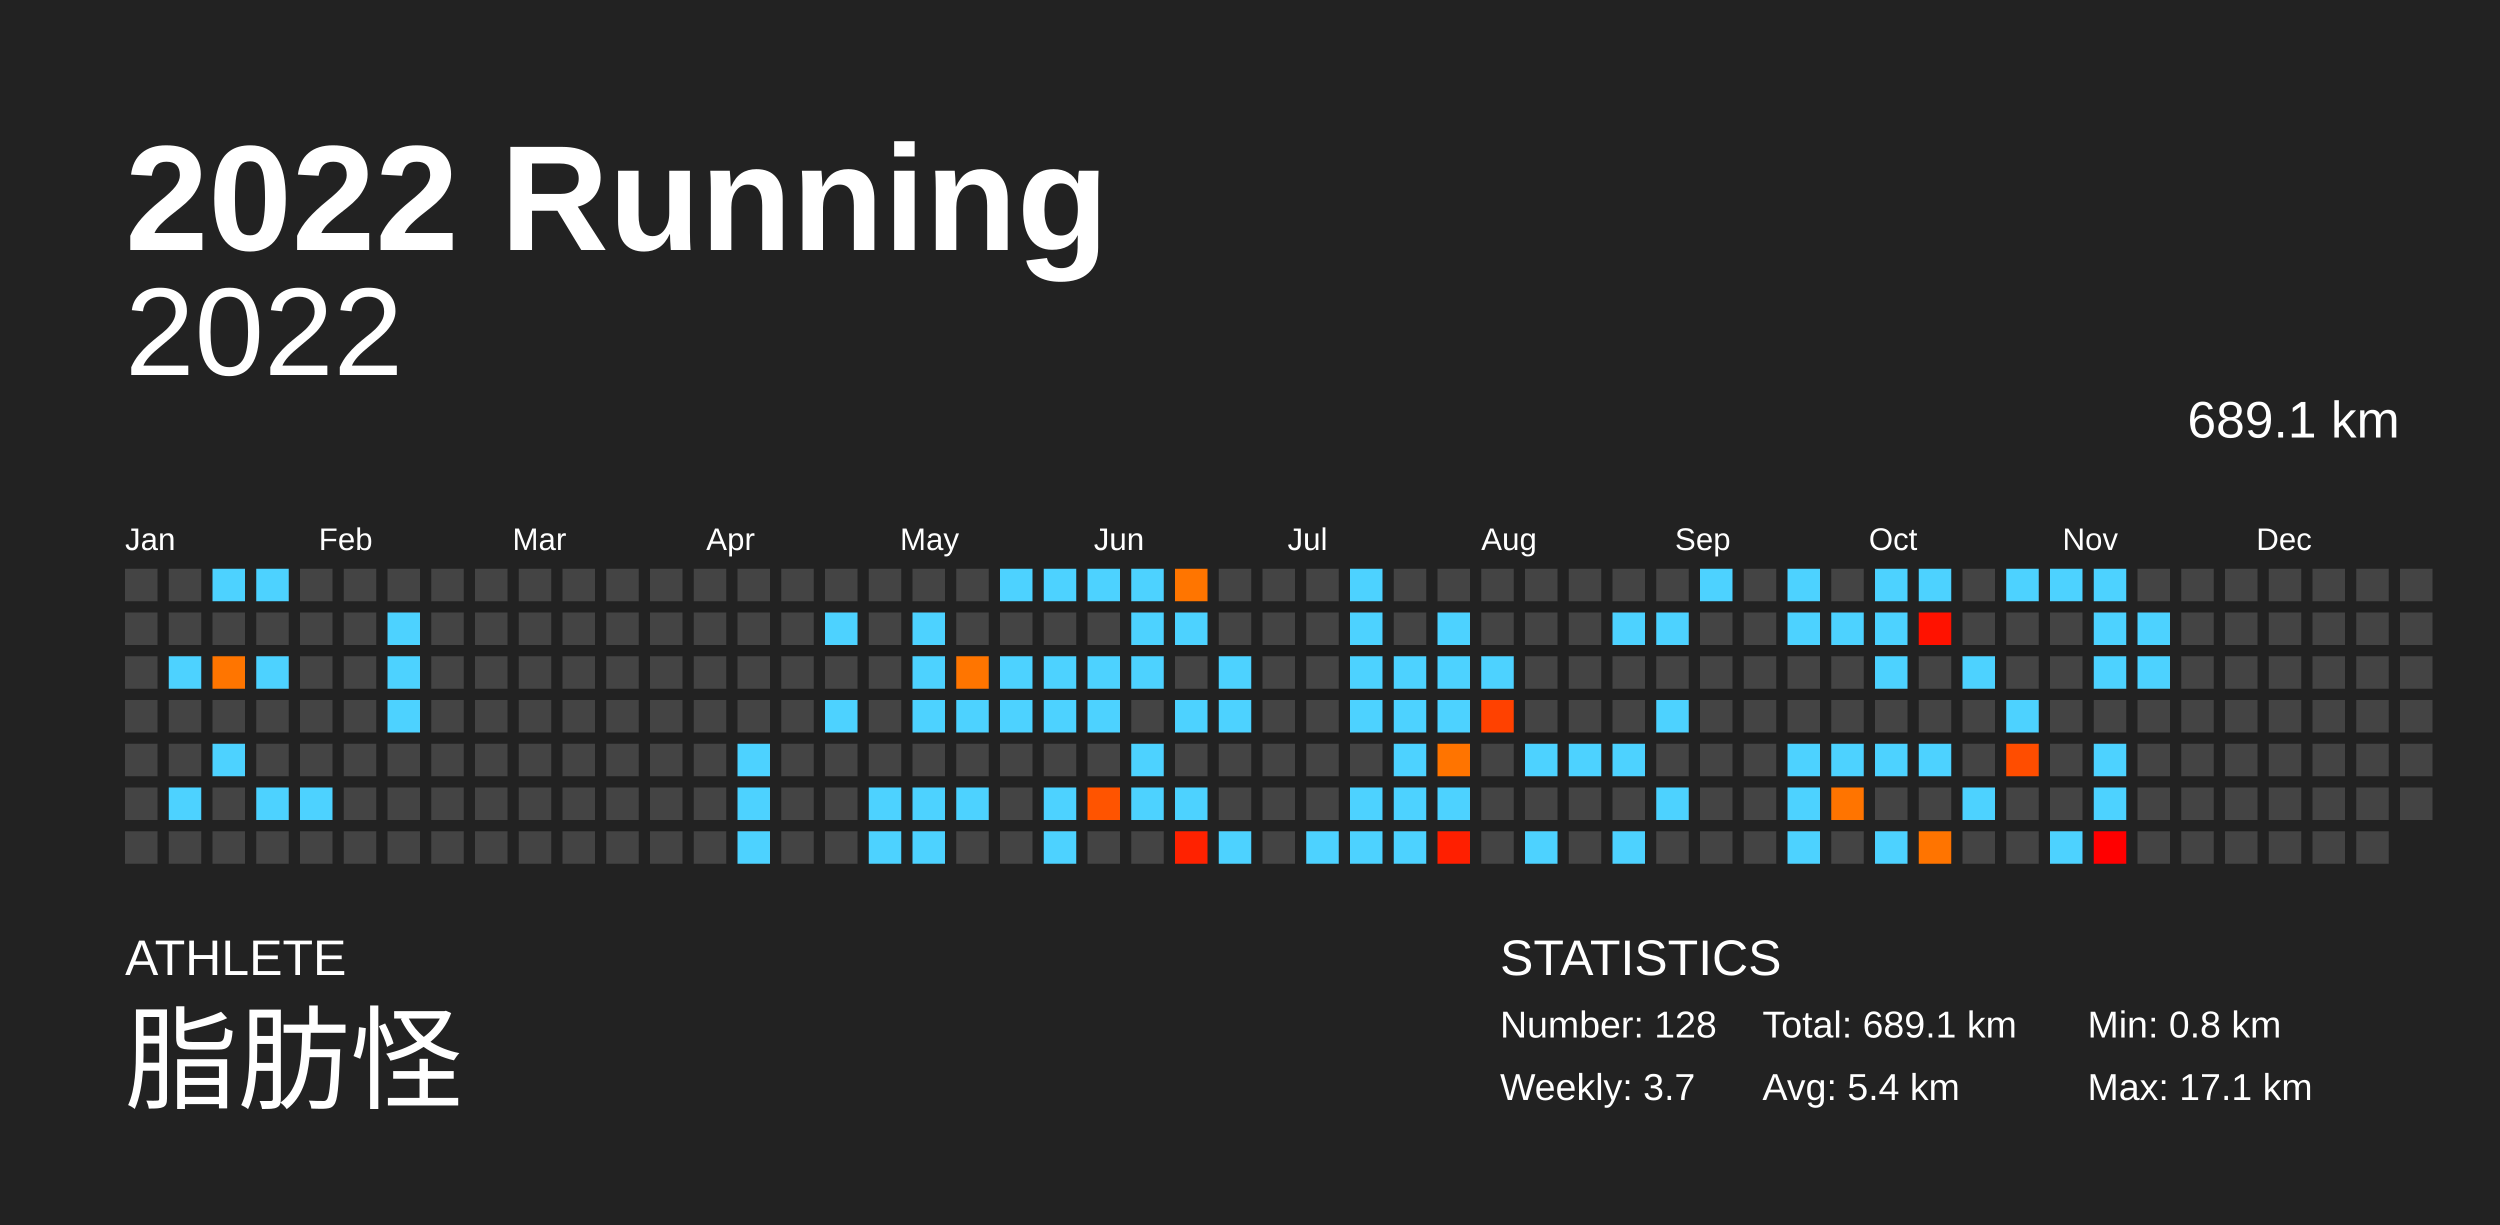
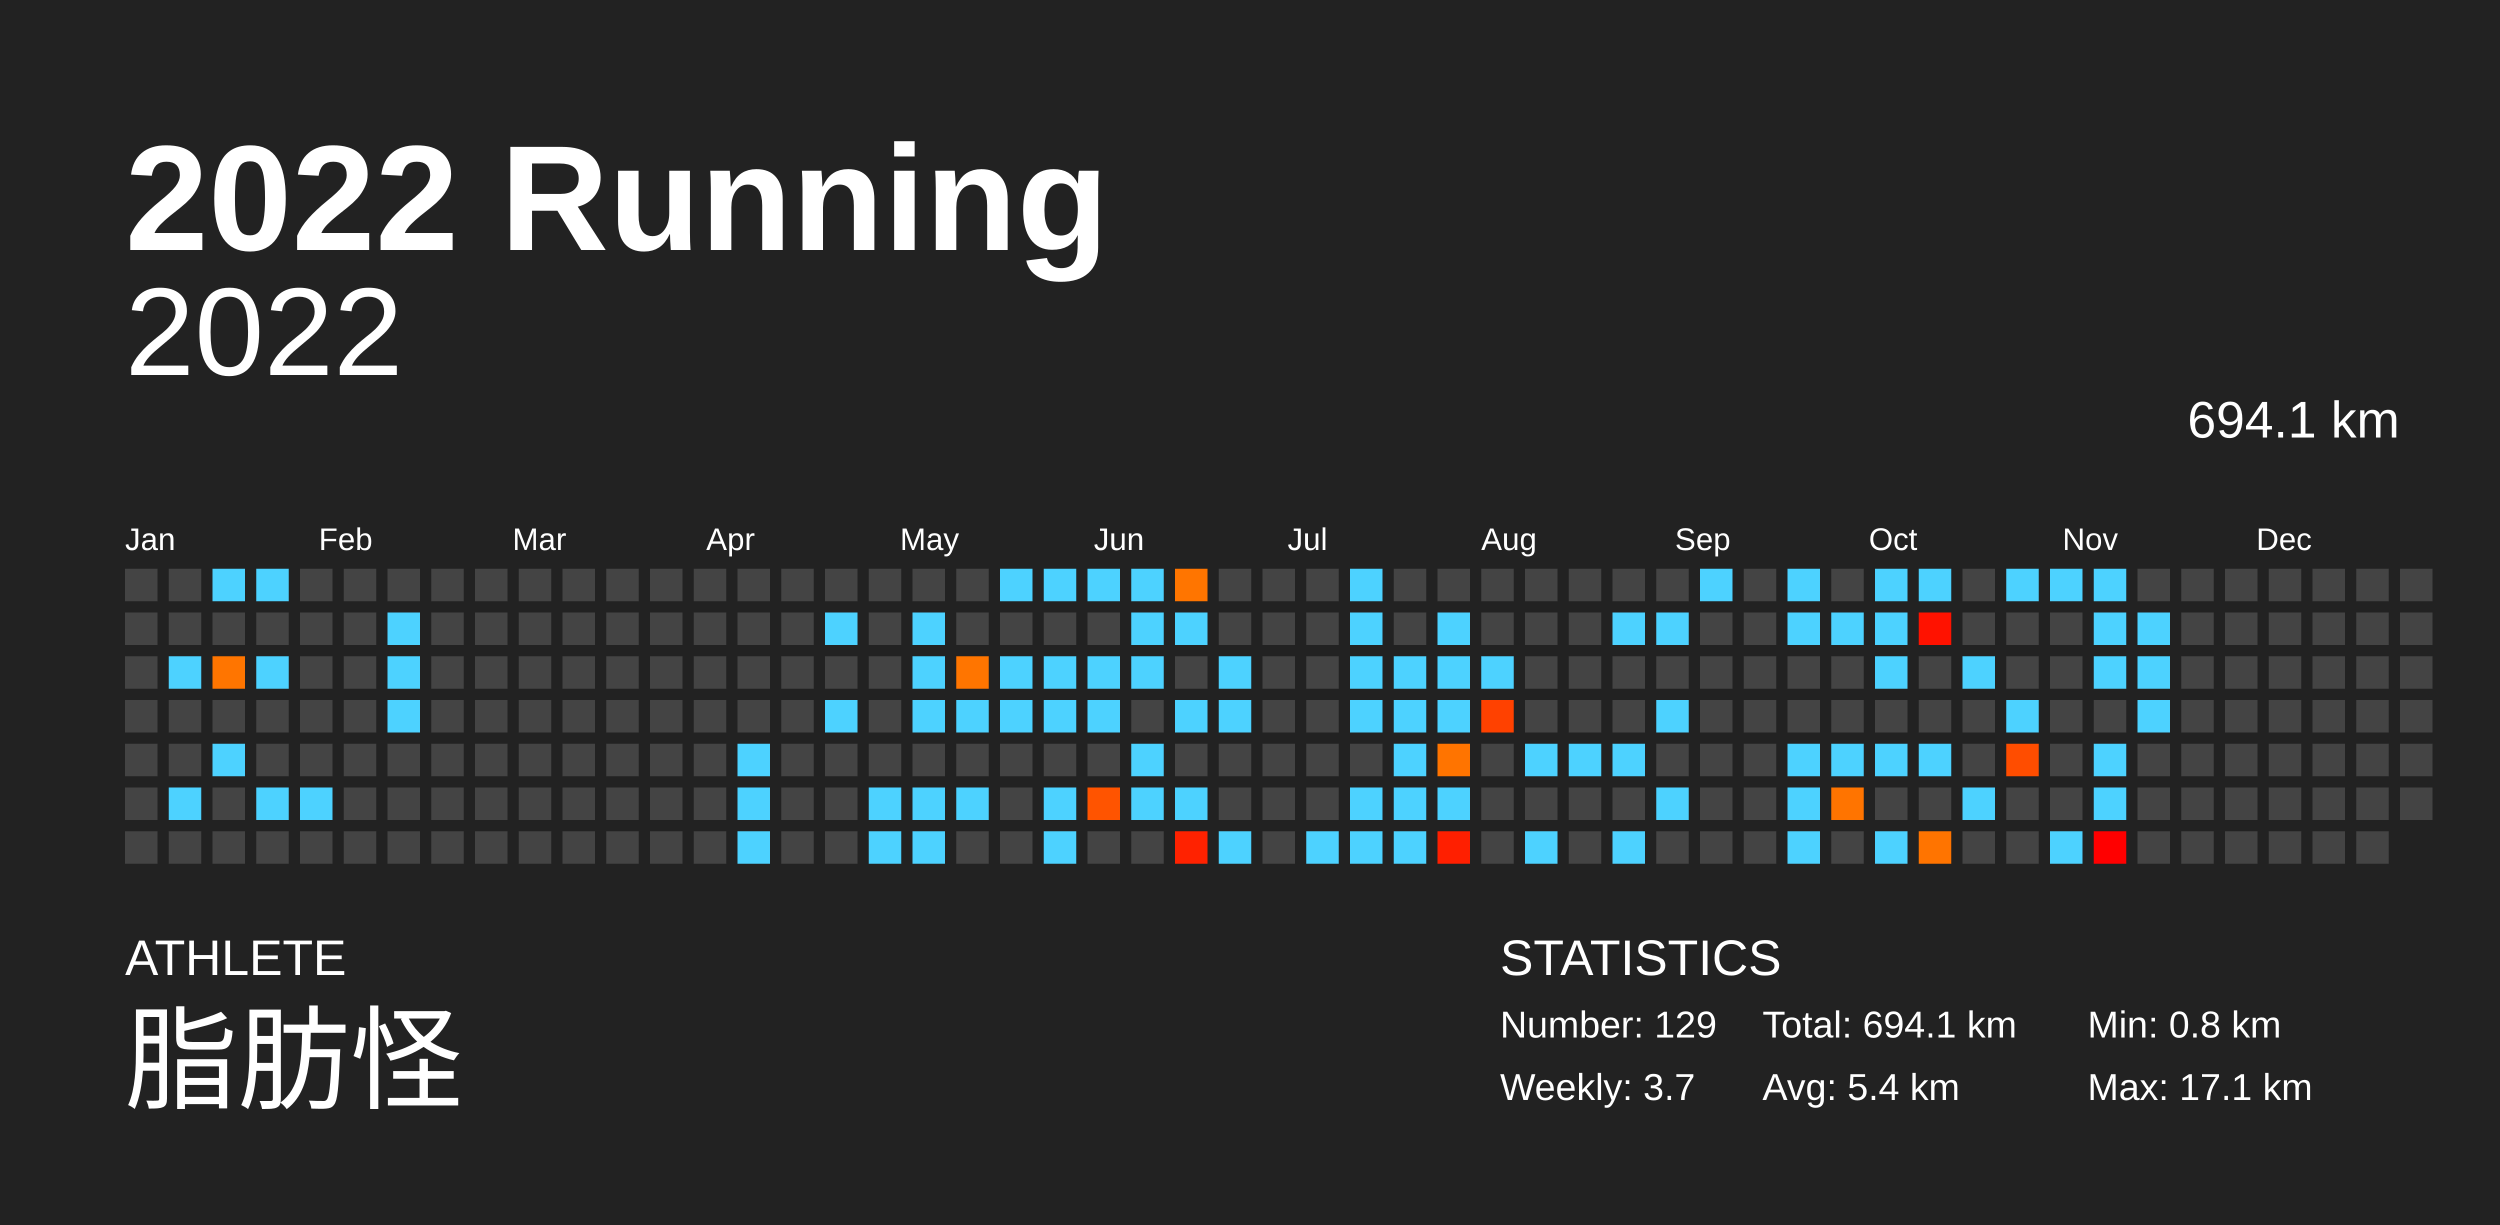
<svg xmlns="http://www.w3.org/2000/svg" baseProfile="full" height="98mm" version="1.1" viewBox="0,0,200,98" width="200mm">
  <defs />
  <rect fill="#222222" height="98" width="200" x="0" y="0" />
  <text fill="#FFFFFF" style="font-size:12px; font-family:Arial; font-weight:bold;" x="10" y="20">2022 Running</text>
  <text fill="#FFFFFF" style="font-size:4px; font-family:Arial" x="10" y="78">ATHLETE</text>
  <text fill="#FFFFFF" style="font-size:9px; font-family:Arial" x="10" y="88">脂肪怪</text>
  <text fill="#FFFFFF" style="font-size:4px; font-family:Arial" x="120" y="78">STATISTICS</text>
-   <text fill="#FFFFFF" style="font-size:3px; font-family:Arial" x="120" y="83">Number: 128</text>
+   <text fill="#FFFFFF" style="font-size:3px; font-family:Arial" x="120" y="83">Number: 129</text>
  <text fill="#FFFFFF" style="font-size:3px; font-family:Arial" x="120" y="88">Weekly: 3.7</text>
-   <text fill="#FFFFFF" style="font-size:3px; font-family:Arial" x="141" y="83">Total: 689.1 km</text>
+   <text fill="#FFFFFF" style="font-size:3px; font-family:Arial" x="141" y="83">Total: 694.1 km</text>
  <text fill="#FFFFFF" style="font-size:3px; font-family:Arial" x="141" y="88">Avg: 5.4 km</text>
  <text fill="#FFFFFF" style="font-size:3px; font-family:Arial" x="167" y="83">Min: 0.8 km</text>
  <text fill="#FFFFFF" style="font-size:3px; font-family:Arial" x="167" y="88">Max: 17.1 km</text>
  <text alignment-baseline="hanging" fill="#FFFFFF" style="font-size:10.0px; font-family:Arial;" x="10" y="30">2022</text>
-   <text alignment-baseline="hanging" fill="#FFFFFF" style="font-size:4.125px; font-family:Arial;" x="175" y="35">689.1 km</text>
+   <text alignment-baseline="hanging" fill="#FFFFFF" style="font-size:4.125px; font-family:Arial;" x="175" y="35">694.1 km</text>
  <text fill="#FFFFFF" style="font-size:2.5px; font-family:Arial" x="10.0" y="44">Jan</text>
  <text fill="#FFFFFF" style="font-size:2.5px; font-family:Arial" x="25.5" y="44">Feb</text>
  <text fill="#FFFFFF" style="font-size:2.5px; font-family:Arial" x="41.0" y="44">Mar</text>
  <text fill="#FFFFFF" style="font-size:2.5px; font-family:Arial" x="56.5" y="44">Apr</text>
  <text fill="#FFFFFF" style="font-size:2.5px; font-family:Arial" x="72.0" y="44">May</text>
  <text fill="#FFFFFF" style="font-size:2.5px; font-family:Arial" x="87.5" y="44">Jun</text>
  <text fill="#FFFFFF" style="font-size:2.5px; font-family:Arial" x="103.0" y="44">Jul</text>
  <text fill="#FFFFFF" style="font-size:2.5px; font-family:Arial" x="118.5" y="44">Aug</text>
  <text fill="#FFFFFF" style="font-size:2.5px; font-family:Arial" x="134.0" y="44">Sep</text>
  <text fill="#FFFFFF" style="font-size:2.5px; font-family:Arial" x="149.5" y="44">Oct</text>
  <text fill="#FFFFFF" style="font-size:2.5px; font-family:Arial" x="165.0" y="44">Nov</text>
  <text fill="#FFFFFF" style="font-size:2.5px; font-family:Arial" x="180.5" y="44">Dec</text>
  <rect fill="#444444" height="2.6" width="2.6" x="10.0" y="45.5" />
  <rect fill="#444444" height="2.6" width="2.6" x="10.0" y="49.0" />
  <rect fill="#444444" height="2.6" width="2.6" x="10.0" y="52.5" />
  <rect fill="#444444" height="2.6" width="2.6" x="10.0" y="56.0" />
  <rect fill="#444444" height="2.6" width="2.6" x="10.0" y="59.5" />
  <rect fill="#444444" height="2.6" width="2.6" x="10.0" y="63.0" />
  <rect fill="#444444" height="2.6" width="2.6" x="10.0" y="66.5" />
  <rect fill="#444444" height="2.6" width="2.6" x="13.5" y="45.5" />
  <rect fill="#444444" height="2.6" width="2.6" x="13.5" y="49.0" />
  <rect fill="#4dd2ff" height="2.6" width="2.6" x="13.5" y="52.5" />
  <rect fill="#444444" height="2.6" width="2.6" x="13.5" y="56.0" />
  <rect fill="#444444" height="2.6" width="2.6" x="13.5" y="59.5" />
  <rect fill="#4dd2ff" height="2.6" width="2.6" x="13.5" y="63.0" />
  <rect fill="#444444" height="2.6" width="2.6" x="13.5" y="66.5" />
  <rect fill="#4dd2ff" height="2.6" width="2.6" x="17.0" y="45.5" />
  <rect fill="#444444" height="2.6" width="2.6" x="17.0" y="49.0" />
  <rect fill="#ff7500" height="2.6" width="2.6" x="17.0" y="52.5" />
  <rect fill="#444444" height="2.6" width="2.6" x="17.0" y="56.0" />
  <rect fill="#4dd2ff" height="2.6" width="2.6" x="17.0" y="59.5" />
  <rect fill="#444444" height="2.6" width="2.6" x="17.0" y="63.0" />
  <rect fill="#444444" height="2.6" width="2.6" x="17.0" y="66.5" />
  <rect fill="#4dd2ff" height="2.6" width="2.6" x="20.5" y="45.5" />
  <rect fill="#444444" height="2.6" width="2.6" x="20.5" y="49.0" />
  <rect fill="#4dd2ff" height="2.6" width="2.6" x="20.5" y="52.5" />
  <rect fill="#444444" height="2.6" width="2.6" x="20.5" y="56.0" />
  <rect fill="#444444" height="2.6" width="2.6" x="20.5" y="59.5" />
  <rect fill="#4dd2ff" height="2.6" width="2.6" x="20.5" y="63.0" />
  <rect fill="#444444" height="2.6" width="2.6" x="20.5" y="66.5" />
  <rect fill="#444444" height="2.6" width="2.6" x="24.0" y="45.5" />
  <rect fill="#444444" height="2.6" width="2.6" x="24.0" y="49.0" />
  <rect fill="#444444" height="2.6" width="2.6" x="24.0" y="52.5" />
  <rect fill="#444444" height="2.6" width="2.6" x="24.0" y="56.0" />
  <rect fill="#444444" height="2.6" width="2.6" x="24.0" y="59.5" />
  <rect fill="#4dd2ff" height="2.6" width="2.6" x="24.0" y="63.0" />
  <rect fill="#444444" height="2.6" width="2.6" x="24.0" y="66.5" />
  <rect fill="#444444" height="2.6" width="2.6" x="27.5" y="45.5" />
  <rect fill="#444444" height="2.6" width="2.6" x="27.5" y="49.0" />
  <rect fill="#444444" height="2.6" width="2.6" x="27.5" y="52.5" />
  <rect fill="#444444" height="2.6" width="2.6" x="27.5" y="56.0" />
  <rect fill="#444444" height="2.6" width="2.6" x="27.5" y="59.5" />
  <rect fill="#444444" height="2.6" width="2.6" x="27.5" y="63.0" />
  <rect fill="#444444" height="2.6" width="2.6" x="27.5" y="66.5" />
  <rect fill="#444444" height="2.6" width="2.6" x="31.0" y="45.5" />
  <rect fill="#4dd2ff" height="2.6" width="2.6" x="31.0" y="49.0" />
  <rect fill="#4dd2ff" height="2.6" width="2.6" x="31.0" y="52.5" />
  <rect fill="#4dd2ff" height="2.6" width="2.6" x="31.0" y="56.0" />
  <rect fill="#444444" height="2.6" width="2.6" x="31.0" y="59.5" />
  <rect fill="#444444" height="2.6" width="2.6" x="31.0" y="63.0" />
  <rect fill="#444444" height="2.6" width="2.6" x="31.0" y="66.5" />
  <rect fill="#444444" height="2.6" width="2.6" x="34.5" y="45.5" />
  <rect fill="#444444" height="2.6" width="2.6" x="34.5" y="49.0" />
  <rect fill="#444444" height="2.6" width="2.6" x="34.5" y="52.5" />
  <rect fill="#444444" height="2.6" width="2.6" x="34.5" y="56.0" />
  <rect fill="#444444" height="2.6" width="2.6" x="34.5" y="59.5" />
  <rect fill="#444444" height="2.6" width="2.6" x="34.5" y="63.0" />
  <rect fill="#444444" height="2.6" width="2.6" x="34.5" y="66.5" />
  <rect fill="#444444" height="2.6" width="2.6" x="38.0" y="45.5" />
  <rect fill="#444444" height="2.6" width="2.6" x="38.0" y="49.0" />
  <rect fill="#444444" height="2.6" width="2.6" x="38.0" y="52.5" />
  <rect fill="#444444" height="2.6" width="2.6" x="38.0" y="56.0" />
  <rect fill="#444444" height="2.6" width="2.6" x="38.0" y="59.5" />
  <rect fill="#444444" height="2.6" width="2.6" x="38.0" y="63.0" />
  <rect fill="#444444" height="2.6" width="2.6" x="38.0" y="66.5" />
  <rect fill="#444444" height="2.6" width="2.6" x="41.5" y="45.5" />
  <rect fill="#444444" height="2.6" width="2.6" x="41.5" y="49.0" />
  <rect fill="#444444" height="2.6" width="2.6" x="41.5" y="52.5" />
  <rect fill="#444444" height="2.6" width="2.6" x="41.5" y="56.0" />
  <rect fill="#444444" height="2.6" width="2.6" x="41.5" y="59.5" />
  <rect fill="#444444" height="2.6" width="2.6" x="41.5" y="63.0" />
  <rect fill="#444444" height="2.6" width="2.6" x="41.5" y="66.5" />
  <rect fill="#444444" height="2.6" width="2.6" x="45.0" y="45.5" />
  <rect fill="#444444" height="2.6" width="2.6" x="45.0" y="49.0" />
  <rect fill="#444444" height="2.6" width="2.6" x="45.0" y="52.5" />
  <rect fill="#444444" height="2.6" width="2.6" x="45.0" y="56.0" />
  <rect fill="#444444" height="2.6" width="2.6" x="45.0" y="59.5" />
  <rect fill="#444444" height="2.6" width="2.6" x="45.0" y="63.0" />
  <rect fill="#444444" height="2.6" width="2.6" x="45.0" y="66.5" />
  <rect fill="#444444" height="2.6" width="2.6" x="48.5" y="45.5" />
  <rect fill="#444444" height="2.6" width="2.6" x="48.5" y="49.0" />
  <rect fill="#444444" height="2.6" width="2.6" x="48.5" y="52.5" />
  <rect fill="#444444" height="2.6" width="2.6" x="48.5" y="56.0" />
  <rect fill="#444444" height="2.6" width="2.6" x="48.5" y="59.5" />
  <rect fill="#444444" height="2.6" width="2.6" x="48.5" y="63.0" />
  <rect fill="#444444" height="2.6" width="2.6" x="48.5" y="66.5" />
  <rect fill="#444444" height="2.6" width="2.6" x="52.0" y="45.5" />
  <rect fill="#444444" height="2.6" width="2.6" x="52.0" y="49.0" />
  <rect fill="#444444" height="2.6" width="2.6" x="52.0" y="52.5" />
  <rect fill="#444444" height="2.6" width="2.6" x="52.0" y="56.0" />
  <rect fill="#444444" height="2.6" width="2.6" x="52.0" y="59.5" />
  <rect fill="#444444" height="2.6" width="2.6" x="52.0" y="63.0" />
  <rect fill="#444444" height="2.6" width="2.6" x="52.0" y="66.5" />
  <rect fill="#444444" height="2.6" width="2.6" x="55.5" y="45.5" />
  <rect fill="#444444" height="2.6" width="2.6" x="55.5" y="49.0" />
  <rect fill="#444444" height="2.6" width="2.6" x="55.5" y="52.5" />
  <rect fill="#444444" height="2.6" width="2.6" x="55.5" y="56.0" />
  <rect fill="#444444" height="2.6" width="2.6" x="55.5" y="59.5" />
  <rect fill="#444444" height="2.6" width="2.6" x="55.5" y="63.0" />
  <rect fill="#444444" height="2.6" width="2.6" x="55.5" y="66.5" />
  <rect fill="#444444" height="2.6" width="2.6" x="59.0" y="45.5" />
  <rect fill="#444444" height="2.6" width="2.6" x="59.0" y="49.0" />
  <rect fill="#444444" height="2.6" width="2.6" x="59.0" y="52.5" />
  <rect fill="#444444" height="2.6" width="2.6" x="59.0" y="56.0" />
  <rect fill="#4dd2ff" height="2.6" width="2.6" x="59.0" y="59.5" />
  <rect fill="#4dd2ff" height="2.6" width="2.6" x="59.0" y="63.0" />
  <rect fill="#4dd2ff" height="2.6" width="2.6" x="59.0" y="66.5" />
  <rect fill="#444444" height="2.6" width="2.6" x="62.5" y="45.5" />
  <rect fill="#444444" height="2.6" width="2.6" x="62.5" y="49.0" />
  <rect fill="#444444" height="2.6" width="2.6" x="62.5" y="52.5" />
  <rect fill="#444444" height="2.6" width="2.6" x="62.5" y="56.0" />
  <rect fill="#444444" height="2.6" width="2.6" x="62.5" y="59.5" />
  <rect fill="#444444" height="2.6" width="2.6" x="62.5" y="63.0" />
  <rect fill="#444444" height="2.6" width="2.6" x="62.5" y="66.5" />
  <rect fill="#444444" height="2.6" width="2.6" x="66.0" y="45.5" />
  <rect fill="#4dd2ff" height="2.6" width="2.6" x="66.0" y="49.0" />
  <rect fill="#444444" height="2.6" width="2.6" x="66.0" y="52.5" />
  <rect fill="#4dd2ff" height="2.6" width="2.6" x="66.0" y="56.0" />
  <rect fill="#444444" height="2.6" width="2.6" x="66.0" y="59.5" />
  <rect fill="#444444" height="2.6" width="2.6" x="66.0" y="63.0" />
  <rect fill="#444444" height="2.6" width="2.6" x="66.0" y="66.5" />
  <rect fill="#444444" height="2.6" width="2.6" x="69.5" y="45.5" />
  <rect fill="#444444" height="2.6" width="2.6" x="69.5" y="49.0" />
  <rect fill="#444444" height="2.6" width="2.6" x="69.5" y="52.5" />
  <rect fill="#444444" height="2.6" width="2.6" x="69.5" y="56.0" />
  <rect fill="#444444" height="2.6" width="2.6" x="69.5" y="59.5" />
  <rect fill="#4dd2ff" height="2.6" width="2.6" x="69.5" y="63.0" />
  <rect fill="#4dd2ff" height="2.6" width="2.6" x="69.5" y="66.5" />
  <rect fill="#444444" height="2.6" width="2.6" x="73.0" y="45.5" />
  <rect fill="#4dd2ff" height="2.6" width="2.6" x="73.0" y="49.0" />
  <rect fill="#4dd2ff" height="2.6" width="2.6" x="73.0" y="52.5" />
  <rect fill="#4dd2ff" height="2.6" width="2.6" x="73.0" y="56.0" />
  <rect fill="#444444" height="2.6" width="2.6" x="73.0" y="59.5" />
  <rect fill="#4dd2ff" height="2.6" width="2.6" x="73.0" y="63.0" />
  <rect fill="#4dd2ff" height="2.6" width="2.6" x="73.0" y="66.5" />
  <rect fill="#444444" height="2.6" width="2.6" x="76.5" y="45.5" />
  <rect fill="#444444" height="2.6" width="2.6" x="76.5" y="49.0" />
  <rect fill="#ff7500" height="2.6" width="2.6" x="76.5" y="52.5" />
  <rect fill="#4dd2ff" height="2.6" width="2.6" x="76.5" y="56.0" />
  <rect fill="#444444" height="2.6" width="2.6" x="76.5" y="59.5" />
  <rect fill="#4dd2ff" height="2.6" width="2.6" x="76.5" y="63.0" />
  <rect fill="#444444" height="2.6" width="2.6" x="76.5" y="66.5" />
  <rect fill="#4dd2ff" height="2.6" width="2.6" x="80.0" y="45.5" />
  <rect fill="#444444" height="2.6" width="2.6" x="80.0" y="49.0" />
  <rect fill="#4dd2ff" height="2.6" width="2.6" x="80.0" y="52.5" />
  <rect fill="#4dd2ff" height="2.6" width="2.6" x="80.0" y="56.0" />
  <rect fill="#444444" height="2.6" width="2.6" x="80.0" y="59.5" />
  <rect fill="#444444" height="2.6" width="2.6" x="80.0" y="63.0" />
  <rect fill="#444444" height="2.6" width="2.6" x="80.0" y="66.5" />
  <rect fill="#4dd2ff" height="2.6" width="2.6" x="83.5" y="45.5" />
  <rect fill="#444444" height="2.6" width="2.6" x="83.5" y="49.0" />
  <rect fill="#4dd2ff" height="2.6" width="2.6" x="83.5" y="52.5" />
  <rect fill="#4dd2ff" height="2.6" width="2.6" x="83.5" y="56.0" />
  <rect fill="#444444" height="2.6" width="2.6" x="83.5" y="59.5" />
  <rect fill="#4dd2ff" height="2.6" width="2.6" x="83.5" y="63.0" />
  <rect fill="#4dd2ff" height="2.6" width="2.6" x="83.5" y="66.5" />
  <rect fill="#4dd2ff" height="2.6" width="2.6" x="87.0" y="45.5" />
  <rect fill="#444444" height="2.6" width="2.6" x="87.0" y="49.0" />
  <rect fill="#4dd2ff" height="2.6" width="2.6" x="87.0" y="52.5" />
  <rect fill="#4dd2ff" height="2.6" width="2.6" x="87.0" y="56.0" />
  <rect fill="#444444" height="2.6" width="2.6" x="87.0" y="59.5" />
  <rect fill="#ff5400" height="2.6" width="2.6" x="87.0" y="63.0" />
  <rect fill="#444444" height="2.6" width="2.6" x="87.0" y="66.5" />
  <rect fill="#4dd2ff" height="2.6" width="2.6" x="90.5" y="45.5" />
  <rect fill="#4dd2ff" height="2.6" width="2.6" x="90.5" y="49.0" />
  <rect fill="#4dd2ff" height="2.6" width="2.6" x="90.5" y="52.5" />
  <rect fill="#444444" height="2.6" width="2.6" x="90.5" y="56.0" />
  <rect fill="#4dd2ff" height="2.6" width="2.6" x="90.5" y="59.5" />
  <rect fill="#4dd2ff" height="2.6" width="2.6" x="90.5" y="63.0" />
  <rect fill="#444444" height="2.6" width="2.6" x="90.5" y="66.5" />
  <rect fill="#ff7500" height="2.6" width="2.6" x="94.0" y="45.5" />
  <rect fill="#4dd2ff" height="2.6" width="2.6" x="94.0" y="49.0" />
  <rect fill="#444444" height="2.6" width="2.6" x="94.0" y="52.5" />
  <rect fill="#4dd2ff" height="2.6" width="2.6" x="94.0" y="56.0" />
  <rect fill="#444444" height="2.6" width="2.6" x="94.0" y="59.5" />
  <rect fill="#4dd2ff" height="2.6" width="2.6" x="94.0" y="63.0" />
  <rect fill="#ff2200" height="2.6" width="2.6" x="94.0" y="66.5" />
  <rect fill="#444444" height="2.6" width="2.6" x="97.5" y="45.5" />
  <rect fill="#444444" height="2.6" width="2.6" x="97.5" y="49.0" />
  <rect fill="#4dd2ff" height="2.6" width="2.6" x="97.5" y="52.5" />
  <rect fill="#4dd2ff" height="2.6" width="2.6" x="97.5" y="56.0" />
  <rect fill="#444444" height="2.6" width="2.6" x="97.5" y="59.5" />
  <rect fill="#444444" height="2.6" width="2.6" x="97.5" y="63.0" />
  <rect fill="#4dd2ff" height="2.6" width="2.6" x="97.5" y="66.5" />
  <rect fill="#444444" height="2.6" width="2.6" x="101.0" y="45.5" />
  <rect fill="#444444" height="2.6" width="2.6" x="101.0" y="49.0" />
  <rect fill="#444444" height="2.6" width="2.6" x="101.0" y="52.5" />
  <rect fill="#444444" height="2.6" width="2.6" x="101.0" y="56.0" />
  <rect fill="#444444" height="2.6" width="2.6" x="101.0" y="59.5" />
  <rect fill="#444444" height="2.6" width="2.6" x="101.0" y="63.0" />
  <rect fill="#444444" height="2.6" width="2.6" x="101.0" y="66.5" />
  <rect fill="#444444" height="2.6" width="2.6" x="104.5" y="45.5" />
  <rect fill="#444444" height="2.6" width="2.6" x="104.5" y="49.0" />
  <rect fill="#444444" height="2.6" width="2.6" x="104.5" y="52.5" />
  <rect fill="#444444" height="2.6" width="2.6" x="104.5" y="56.0" />
  <rect fill="#444444" height="2.6" width="2.6" x="104.5" y="59.5" />
  <rect fill="#444444" height="2.6" width="2.6" x="104.5" y="63.0" />
  <rect fill="#4dd2ff" height="2.6" width="2.6" x="104.5" y="66.5" />
  <rect fill="#4dd2ff" height="2.6" width="2.6" x="108.0" y="45.5" />
  <rect fill="#4dd2ff" height="2.6" width="2.6" x="108.0" y="49.0" />
  <rect fill="#4dd2ff" height="2.6" width="2.6" x="108.0" y="52.5" />
  <rect fill="#4dd2ff" height="2.6" width="2.6" x="108.0" y="56.0" />
  <rect fill="#444444" height="2.6" width="2.6" x="108.0" y="59.5" />
  <rect fill="#4dd2ff" height="2.6" width="2.6" x="108.0" y="63.0" />
  <rect fill="#4dd2ff" height="2.6" width="2.6" x="108.0" y="66.5" />
  <rect fill="#444444" height="2.6" width="2.6" x="111.5" y="45.5" />
  <rect fill="#444444" height="2.6" width="2.6" x="111.5" y="49.0" />
  <rect fill="#4dd2ff" height="2.6" width="2.6" x="111.5" y="52.5" />
  <rect fill="#4dd2ff" height="2.6" width="2.6" x="111.5" y="56.0" />
  <rect fill="#4dd2ff" height="2.6" width="2.6" x="111.5" y="59.5" />
  <rect fill="#4dd2ff" height="2.6" width="2.6" x="111.5" y="63.0" />
  <rect fill="#4dd2ff" height="2.6" width="2.6" x="111.5" y="66.5" />
  <rect fill="#444444" height="2.6" width="2.6" x="115.0" y="45.5" />
  <rect fill="#4dd2ff" height="2.6" width="2.6" x="115.0" y="49.0" />
  <rect fill="#4dd2ff" height="2.6" width="2.6" x="115.0" y="52.5" />
  <rect fill="#4dd2ff" height="2.6" width="2.6" x="115.0" y="56.0" />
  <rect fill="#ff7400" height="2.6" width="2.6" x="115.0" y="59.5" />
  <rect fill="#4dd2ff" height="2.6" width="2.6" x="115.0" y="63.0" />
  <rect fill="#ff1f00" height="2.6" width="2.6" x="115.0" y="66.5" />
  <rect fill="#444444" height="2.6" width="2.6" x="118.5" y="45.5" />
  <rect fill="#444444" height="2.6" width="2.6" x="118.5" y="49.0" />
  <rect fill="#4dd2ff" height="2.6" width="2.6" x="118.5" y="52.5" />
  <rect fill="#ff4100" height="2.6" width="2.6" x="118.5" y="56.0" />
  <rect fill="#444444" height="2.6" width="2.6" x="118.5" y="59.5" />
  <rect fill="#444444" height="2.6" width="2.6" x="118.5" y="63.0" />
  <rect fill="#444444" height="2.6" width="2.6" x="118.5" y="66.5" />
  <rect fill="#444444" height="2.6" width="2.6" x="122.0" y="45.5" />
  <rect fill="#444444" height="2.6" width="2.6" x="122.0" y="49.0" />
  <rect fill="#444444" height="2.6" width="2.6" x="122.0" y="52.5" />
  <rect fill="#444444" height="2.6" width="2.6" x="122.0" y="56.0" />
  <rect fill="#4dd2ff" height="2.6" width="2.6" x="122.0" y="59.5" />
  <rect fill="#444444" height="2.6" width="2.6" x="122.0" y="63.0" />
  <rect fill="#4dd2ff" height="2.6" width="2.6" x="122.0" y="66.5" />
  <rect fill="#444444" height="2.6" width="2.6" x="125.5" y="45.5" />
  <rect fill="#444444" height="2.6" width="2.6" x="125.5" y="49.0" />
  <rect fill="#444444" height="2.6" width="2.6" x="125.5" y="52.5" />
  <rect fill="#444444" height="2.6" width="2.6" x="125.5" y="56.0" />
  <rect fill="#4dd2ff" height="2.6" width="2.6" x="125.5" y="59.5" />
  <rect fill="#444444" height="2.6" width="2.6" x="125.5" y="63.0" />
  <rect fill="#444444" height="2.6" width="2.6" x="125.5" y="66.5" />
  <rect fill="#444444" height="2.6" width="2.6" x="129.0" y="45.5" />
  <rect fill="#4dd2ff" height="2.6" width="2.6" x="129.0" y="49.0" />
  <rect fill="#444444" height="2.6" width="2.6" x="129.0" y="52.5" />
  <rect fill="#444444" height="2.6" width="2.6" x="129.0" y="56.0" />
  <rect fill="#4dd2ff" height="2.6" width="2.6" x="129.0" y="59.5" />
  <rect fill="#444444" height="2.6" width="2.6" x="129.0" y="63.0" />
  <rect fill="#4dd2ff" height="2.6" width="2.6" x="129.0" y="66.5" />
  <rect fill="#444444" height="2.6" width="2.6" x="132.5" y="45.5" />
  <rect fill="#4dd2ff" height="2.6" width="2.6" x="132.5" y="49.0" />
  <rect fill="#444444" height="2.6" width="2.6" x="132.5" y="52.5" />
  <rect fill="#4dd2ff" height="2.6" width="2.6" x="132.5" y="56.0" />
  <rect fill="#444444" height="2.6" width="2.6" x="132.5" y="59.5" />
  <rect fill="#4dd2ff" height="2.6" width="2.6" x="132.5" y="63.0" />
  <rect fill="#444444" height="2.6" width="2.6" x="132.5" y="66.5" />
  <rect fill="#4dd2ff" height="2.6" width="2.6" x="136.0" y="45.5" />
  <rect fill="#444444" height="2.6" width="2.6" x="136.0" y="49.0" />
  <rect fill="#444444" height="2.6" width="2.6" x="136.0" y="52.5" />
  <rect fill="#444444" height="2.6" width="2.6" x="136.0" y="56.0" />
  <rect fill="#444444" height="2.6" width="2.6" x="136.0" y="59.5" />
  <rect fill="#444444" height="2.6" width="2.6" x="136.0" y="63.0" />
  <rect fill="#444444" height="2.6" width="2.6" x="136.0" y="66.5" />
  <rect fill="#444444" height="2.6" width="2.6" x="139.5" y="45.5" />
  <rect fill="#444444" height="2.6" width="2.6" x="139.5" y="49.0" />
  <rect fill="#444444" height="2.6" width="2.6" x="139.5" y="52.5" />
  <rect fill="#444444" height="2.6" width="2.6" x="139.5" y="56.0" />
  <rect fill="#444444" height="2.6" width="2.6" x="139.5" y="59.5" />
  <rect fill="#444444" height="2.6" width="2.6" x="139.5" y="63.0" />
  <rect fill="#444444" height="2.6" width="2.6" x="139.5" y="66.5" />
  <rect fill="#4dd2ff" height="2.6" width="2.6" x="143.0" y="45.5" />
  <rect fill="#4dd2ff" height="2.6" width="2.6" x="143.0" y="49.0" />
  <rect fill="#444444" height="2.6" width="2.6" x="143.0" y="52.5" />
  <rect fill="#444444" height="2.6" width="2.6" x="143.0" y="56.0" />
  <rect fill="#4dd2ff" height="2.6" width="2.6" x="143.0" y="59.5" />
  <rect fill="#4dd2ff" height="2.6" width="2.6" x="143.0" y="63.0" />
  <rect fill="#4dd2ff" height="2.6" width="2.6" x="143.0" y="66.5" />
  <rect fill="#444444" height="2.6" width="2.6" x="146.5" y="45.5" />
  <rect fill="#4dd2ff" height="2.6" width="2.6" x="146.5" y="49.0" />
  <rect fill="#444444" height="2.6" width="2.6" x="146.5" y="52.5" />
  <rect fill="#444444" height="2.6" width="2.6" x="146.5" y="56.0" />
  <rect fill="#4dd2ff" height="2.6" width="2.6" x="146.5" y="59.5" />
  <rect fill="#ff7400" height="2.6" width="2.6" x="146.5" y="63.0" />
  <rect fill="#444444" height="2.6" width="2.6" x="146.5" y="66.5" />
  <rect fill="#4dd2ff" height="2.6" width="2.6" x="150.0" y="45.5" />
  <rect fill="#4dd2ff" height="2.6" width="2.6" x="150.0" y="49.0" />
  <rect fill="#4dd2ff" height="2.6" width="2.6" x="150.0" y="52.5" />
  <rect fill="#444444" height="2.6" width="2.6" x="150.0" y="56.0" />
  <rect fill="#4dd2ff" height="2.6" width="2.6" x="150.0" y="59.5" />
  <rect fill="#444444" height="2.6" width="2.6" x="150.0" y="63.0" />
  <rect fill="#4dd2ff" height="2.6" width="2.6" x="150.0" y="66.5" />
  <rect fill="#4dd2ff" height="2.6" width="2.6" x="153.5" y="45.5" />
  <rect fill="#ff1200" height="2.6" width="2.6" x="153.5" y="49.0" />
  <rect fill="#444444" height="2.6" width="2.6" x="153.5" y="52.5" />
  <rect fill="#444444" height="2.6" width="2.6" x="153.5" y="56.0" />
  <rect fill="#4dd2ff" height="2.6" width="2.6" x="153.5" y="59.5" />
  <rect fill="#444444" height="2.6" width="2.6" x="153.5" y="63.0" />
  <rect fill="#ff7400" height="2.6" width="2.6" x="153.5" y="66.5" />
  <rect fill="#444444" height="2.6" width="2.6" x="157.0" y="45.5" />
  <rect fill="#444444" height="2.6" width="2.6" x="157.0" y="49.0" />
  <rect fill="#4dd2ff" height="2.6" width="2.6" x="157.0" y="52.5" />
  <rect fill="#444444" height="2.6" width="2.6" x="157.0" y="56.0" />
  <rect fill="#444444" height="2.6" width="2.6" x="157.0" y="59.5" />
  <rect fill="#4dd2ff" height="2.6" width="2.6" x="157.0" y="63.0" />
  <rect fill="#444444" height="2.6" width="2.6" x="157.0" y="66.5" />
  <rect fill="#4dd2ff" height="2.6" width="2.6" x="160.5" y="45.5" />
  <rect fill="#444444" height="2.6" width="2.6" x="160.5" y="49.0" />
  <rect fill="#444444" height="2.6" width="2.6" x="160.5" y="52.5" />
  <rect fill="#4dd2ff" height="2.6" width="2.6" x="160.5" y="56.0" />
  <rect fill="#ff4d00" height="2.6" width="2.6" x="160.5" y="59.5" />
  <rect fill="#444444" height="2.6" width="2.6" x="160.5" y="63.0" />
  <rect fill="#444444" height="2.6" width="2.6" x="160.5" y="66.5" />
  <rect fill="#4dd2ff" height="2.6" width="2.6" x="164.0" y="45.5" />
  <rect fill="#444444" height="2.6" width="2.6" x="164.0" y="49.0" />
  <rect fill="#444444" height="2.6" width="2.6" x="164.0" y="52.5" />
  <rect fill="#444444" height="2.6" width="2.6" x="164.0" y="56.0" />
  <rect fill="#444444" height="2.6" width="2.6" x="164.0" y="59.5" />
  <rect fill="#444444" height="2.6" width="2.6" x="164.0" y="63.0" />
  <rect fill="#4dd2ff" height="2.6" width="2.6" x="164.0" y="66.5" />
  <rect fill="#4dd2ff" height="2.6" width="2.6" x="167.5" y="45.5" />
  <rect fill="#4dd2ff" height="2.6" width="2.6" x="167.5" y="49.0" />
  <rect fill="#4dd2ff" height="2.6" width="2.6" x="167.5" y="52.5" />
  <rect fill="#444444" height="2.6" width="2.6" x="167.5" y="56.0" />
  <rect fill="#4dd2ff" height="2.6" width="2.6" x="167.5" y="59.5" />
  <rect fill="#4dd2ff" height="2.6" width="2.6" x="167.5" y="63.0" />
  <rect fill="#ff0000" height="2.6" width="2.6" x="167.5" y="66.5" />
  <rect fill="#444444" height="2.6" width="2.6" x="171.0" y="45.5" />
  <rect fill="#4dd2ff" height="2.6" width="2.6" x="171.0" y="49.0" />
  <rect fill="#4dd2ff" height="2.6" width="2.6" x="171.0" y="52.5" />
-   <rect fill="#444444" height="2.6" width="2.6" x="171.0" y="56.0" />
+   <rect fill="#4dd2ff" height="2.6" width="2.6" x="171.0" y="56.0" />
  <rect fill="#444444" height="2.6" width="2.6" x="171.0" y="59.5" />
  <rect fill="#444444" height="2.6" width="2.6" x="171.0" y="63.0" />
  <rect fill="#444444" height="2.6" width="2.6" x="171.0" y="66.5" />
  <rect fill="#444444" height="2.6" width="2.6" x="174.5" y="45.5" />
  <rect fill="#444444" height="2.6" width="2.6" x="174.5" y="49.0" />
  <rect fill="#444444" height="2.6" width="2.6" x="174.5" y="52.5" />
  <rect fill="#444444" height="2.6" width="2.6" x="174.5" y="56.0" />
  <rect fill="#444444" height="2.6" width="2.6" x="174.5" y="59.5" />
  <rect fill="#444444" height="2.6" width="2.6" x="174.5" y="63.0" />
  <rect fill="#444444" height="2.6" width="2.6" x="174.5" y="66.5" />
  <rect fill="#444444" height="2.6" width="2.6" x="178.0" y="45.5" />
  <rect fill="#444444" height="2.6" width="2.6" x="178.0" y="49.0" />
  <rect fill="#444444" height="2.6" width="2.6" x="178.0" y="52.5" />
  <rect fill="#444444" height="2.6" width="2.6" x="178.0" y="56.0" />
  <rect fill="#444444" height="2.6" width="2.6" x="178.0" y="59.5" />
  <rect fill="#444444" height="2.6" width="2.6" x="178.0" y="63.0" />
  <rect fill="#444444" height="2.6" width="2.6" x="178.0" y="66.5" />
  <rect fill="#444444" height="2.6" width="2.6" x="181.5" y="45.5" />
  <rect fill="#444444" height="2.6" width="2.6" x="181.5" y="49.0" />
  <rect fill="#444444" height="2.6" width="2.6" x="181.5" y="52.5" />
  <rect fill="#444444" height="2.6" width="2.6" x="181.5" y="56.0" />
  <rect fill="#444444" height="2.6" width="2.6" x="181.5" y="59.5" />
  <rect fill="#444444" height="2.6" width="2.6" x="181.5" y="63.0" />
  <rect fill="#444444" height="2.6" width="2.6" x="181.5" y="66.5" />
  <rect fill="#444444" height="2.6" width="2.6" x="185.0" y="45.5" />
  <rect fill="#444444" height="2.6" width="2.6" x="185.0" y="49.0" />
  <rect fill="#444444" height="2.6" width="2.6" x="185.0" y="52.5" />
  <rect fill="#444444" height="2.6" width="2.6" x="185.0" y="56.0" />
  <rect fill="#444444" height="2.6" width="2.6" x="185.0" y="59.5" />
  <rect fill="#444444" height="2.6" width="2.6" x="185.0" y="63.0" />
  <rect fill="#444444" height="2.6" width="2.6" x="185.0" y="66.5" />
  <rect fill="#444444" height="2.6" width="2.6" x="188.5" y="45.5" />
  <rect fill="#444444" height="2.6" width="2.6" x="188.5" y="49.0" />
  <rect fill="#444444" height="2.6" width="2.6" x="188.5" y="52.5" />
  <rect fill="#444444" height="2.6" width="2.6" x="188.5" y="56.0" />
  <rect fill="#444444" height="2.6" width="2.6" x="188.5" y="59.5" />
  <rect fill="#444444" height="2.6" width="2.6" x="188.5" y="63.0" />
  <rect fill="#444444" height="2.6" width="2.6" x="188.5" y="66.5" />
  <rect fill="#444444" height="2.6" width="2.6" x="192.0" y="45.5" />
  <rect fill="#444444" height="2.6" width="2.6" x="192.0" y="49.0" />
  <rect fill="#444444" height="2.6" width="2.6" x="192.0" y="52.5" />
  <rect fill="#444444" height="2.6" width="2.6" x="192.0" y="56.0" />
  <rect fill="#444444" height="2.6" width="2.6" x="192.0" y="59.5" />
  <rect fill="#444444" height="2.6" width="2.6" x="192.0" y="63.0" />
</svg>
